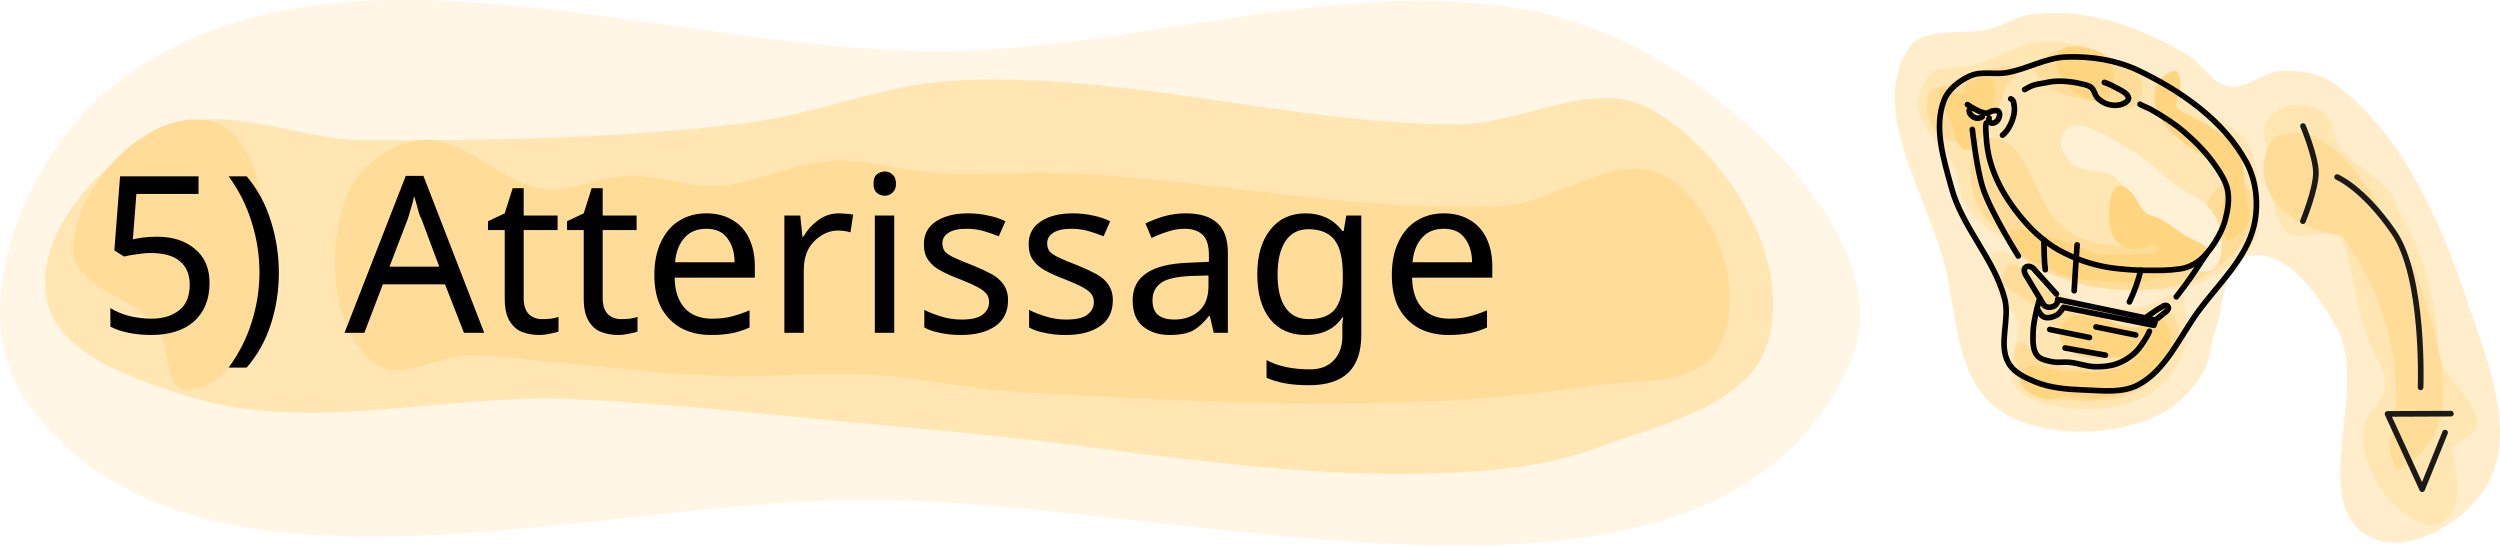
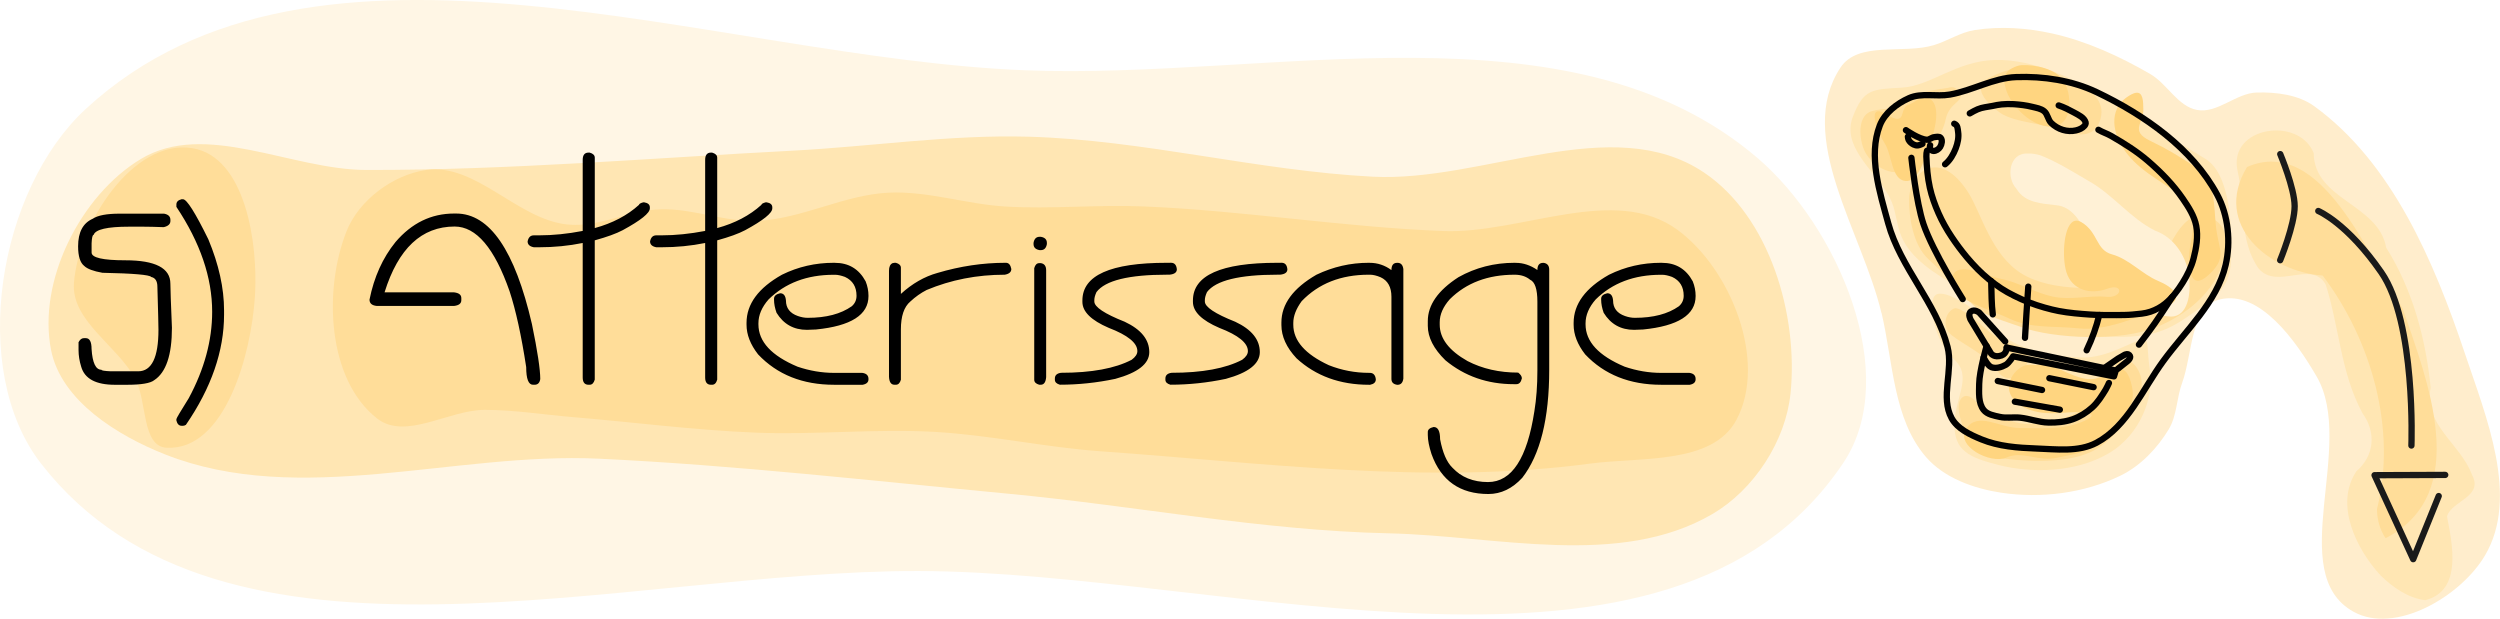
- <svg xmlns="http://www.w3.org/2000/svg" width="334.981" height="73.097" viewBox="0 0 88.63 19.34" version="1.1" id="svg1">
+ <svg xmlns="http://www.w3.org/2000/svg" width="300.314" height="74.324" viewBox="0 0 79.458 19.665" version="1.1" id="svg1">
  <defs id="defs1">
    <defs id="defs70" transform="translate(-84.983, 111.714)">
      </defs>
    <style transform="translate(-130.185, 41.1648)" id="style111">
polygon {
shape-rendering:crispEdges;
stroke-width:0.099;
}
.s0 {
stroke:#000000;
stroke-width:0.08;
stroke-linecap:round;
stroke-linejoin:round;
fill:none;
}
.s1 {
stroke:#000000;
stroke-width:0.08;
stroke-linecap:round;
stroke-linejoin:round;
fill:none;
}
.s2 {
stroke:#19b219;
stroke-width:0.08;
stroke-linecap:round;
stroke-linejoin:round;
fill:none;
}
.s3 {
stroke:#7f4c00;
stroke-width:0.08;
stroke-linecap:round;
stroke-linejoin:round;
fill:none;
}
.s4 {
stroke:#00cc00;
stroke-width:0.08;
stroke-linecap:round;
stroke-linejoin:round;
fill:none;
}
.s5 {
stroke:#000000;
stroke-width:0.054;
stroke-linecap:round;
stroke-linejoin:round;
fill:none;
}
.s6 {
stroke:#ff19ff;
stroke-width:0.054;
stroke-linecap:round;
stroke-linejoin:round;
fill:none;
}
.s7 {
stroke:#ff0000;
stroke-width:0.08;
stroke-linecap:round;
stroke-linejoin:round;
fill:none;
}
.s8 {
stroke:#ffff00;
stroke-width:0.08;
stroke-linecap:round;
stroke-linejoin:round;
fill:none;
}
.s9 {
stroke:#001919;
stroke-width:0.054;
stroke-linecap:round;
stroke-linejoin:round;
fill:none;
}
.sa {
stroke:#006666;
stroke-width:0.054;
stroke-linecap:round;
stroke-linejoin:round;
fill:none;
}
.sb {
stroke:#00ffff;
stroke-width:0.161;
stroke-linecap:round;
stroke-linejoin:round;
fill:none;
}
.sc {
stroke:#ff0000;
stroke-width:0.429;
stroke-linecap:round;
stroke-linejoin:round;
fill:none;
}
.sd {
stroke:#191919;
stroke-width:0.054;
stroke-linecap:round;
stroke-linejoin:round;
fill:none;
}
.se {
stroke:#000000;
stroke-width:0.054;
stroke-linecap:round;
stroke-linejoin:round;
stroke-dasharray:0.804,0.804;
fill:none;
}
.sf {
stroke:#000000;
stroke-width:0.161;
stroke-linecap:round;
stroke-linejoin:round;
fill:none;
}
.s100 {
stroke:#ff0000;
stroke-width:0.5;
stroke-linecap:round;
stroke-linejoin:round;
fill:none;
}
</style>
  </defs>
-   <g id="layer1" transform="translate(-24.55949,-128.4366)">
-     <g id="g4">
-       <g id="g1" transform="translate(-76.71522,-0.6621229)">
-         <path id="path1" style="fill:#fff6e5;fill-opacity:1;stroke:none;stroke-width:0.2;stroke-linecap:round;stroke-linejoin:round" d="m 159.428,130.85 c -7.136,-3.819 -16.189,-0.121 -24.281,0.053 -9.955,0.214 -22,-4.912 -29.846,1.218 -3.008,2.35 -5.314,7.798 -3.22,10.989 5.471,8.337 19.713,3.767 29.684,3.708 11.8,-0.069 30.214,5.955 35.074,-4.798 1.84,-4.072 -3.472,-9.062 -7.412,-11.17 z" />
-         <path id="path8" style="fill:#ffe6b3;fill-opacity:1;stroke:none;stroke-width:0.2;stroke-linecap:round;stroke-linejoin:round" d="m 163.972,141.175 c 0.826,-2.959 -1.503,-6.713 -4.185,-8.213 -2.005,-1.122 -4.574,0.555 -6.871,0.547 -5.977,-0.021 -11.897,-1.894 -17.864,-1.548 -2.48,0.144 -4.836,1.191 -7.301,1.497 -4.485,0.558 -9.025,0.621 -13.545,0.613 -2.391,-0.004 -5.02,-1.406 -7.165,-0.349 -2.161,1.065 -4.539,3.568 -4.119,5.941 0.349,1.968 2.998,2.84 4.9,3.453 4.373,1.409 9.192,-0.086 13.781,0.132 4.35,0.207 8.678,0.741 13.017,1.114 5.855,0.503 11.691,1.717 17.564,1.517 1.89,-0.064 3.832,-0.215 5.606,-0.872 2.274,-0.842 5.53,-1.498 6.181,-3.833 z" />
-         <path id="path141" style="opacity:1;fill:#ffdd99;fill-opacity:1;stroke-width:1;stroke-linecap:round;stroke-linejoin:round" d="m 130.805,134.794 c -1.417,0.067 -2.744,0.83 -4.161,0.895 -1.024,0.047 -2.029,-0.389 -3.054,-0.368 -1.011,0.02 -1.989,0.589 -2.995,0.484 -1.596,-0.166 -2.905,-1.962 -4.493,-1.731 -1.053,0.154 -2.136,0.961 -2.526,1.95 -0.737,1.868 -0.609,4.708 0.972,5.946 0.902,0.707 2.28,-0.275 3.426,-0.273 0.937,0.001 1.867,0.153 2.801,0.231 1.936,0.162 3.865,0.415 5.806,0.493 1.891,0.076 3.787,-0.13 5.676,-0.025 1.772,0.099 3.517,0.524 5.289,0.618 6.667,0.351 13.427,0.781 20.028,-0.222 1.6,-0.243 3.891,0.038 4.652,-1.391 0.991,-1.86 -0.074,-4.942 -1.873,-6.038 -1.675,-1.02 -3.834,0.927 -5.792,1.027 -5.234,0.266 -10.441,-0.97 -15.678,-1.161 -1.451,-0.053 -2.906,0.09 -4.355,0.005 -1.247,-0.073 -2.474,-0.5 -3.722,-0.441 z m -22.131,-1.415 c -2.166,-0.449 -4.823,2.37 -4.802,4.583 0.013,1.352 2.193,1.649 2.988,2.743 0.473,0.651 0.199,2.156 1.003,2.196 1.852,0.092 2.684,-2.954 2.803,-4.805 0.11,-1.703 -0.321,-4.37 -1.992,-4.717 z" />
-       </g>
-       <text xml:space="preserve" style="font-size:7.761px;line-height:1.25;font-family:Tibet;-inkscape-font-specification:Tibet;text-align:justify;letter-spacing:0px;word-spacing:0px;stroke-width:0.265" x="27.987" y="140.235" id="text2">
-         <tspan id="tspan1" style="font-size:7.761px;stroke-width:0.265" x="27.987" y="140.235">5) Atterissage</tspan>
-       </text>
-     </g>
-     <g id="g2" transform="matrix(1.29308,0,0,1.29308,-12.9713,-59.74021)" style="stroke-width:0.773">
+   <g id="layer1" transform="translate(-25.84893,-128.0071)">
+     <path id="path1" style="fill:#fff6e5;fill-opacity:1;stroke:none;stroke-width:0.2;stroke-linecap:round;stroke-linejoin:round" d="m 81.714,133.034 c -5.937,-5.084 -15.472,-2.486 -23.282,-2.793 -9.949,-0.391 -22.513,-5.517 -29.846,1.218 -2.794,2.566 -3.757,8.298 -1.426,11.291 5.756,7.388 18.524,3.382 27.89,3.406 9.862,0.025 23.898,4.756 29.386,-3.438 1.866,-2.786 -0.175,-7.503 -2.722,-9.684 z" />
+     <path id="path8" style="fill:#ffe6b3;fill-opacity:1;stroke:none;stroke-width:0.2;stroke-linecap:round;stroke-linejoin:round" d="m 82.758,140.513 c 0.253,-2.5 -0.664,-5.617 -2.748,-7.021 -2.912,-1.961 -7.026,0.312 -10.533,0.131 -3.664,-0.189 -7.266,-1.167 -10.934,-1.271 -2.506,-0.071 -5.004,0.313 -7.507,0.444 -4.514,0.236 -9.025,0.621 -13.545,0.613 -2.391,-0.004 -5.116,-1.581 -7.165,-0.349 -1.917,1.153 -3.289,3.879 -2.854,6.074 0.319,1.61 2.108,2.719 3.635,3.32 4.275,1.682 9.192,-0.086 13.781,0.132 4.35,0.207 8.682,0.703 13.017,1.114 4.029,0.382 8.03,1.168 12.077,1.258 3.436,0.076 7.322,1.118 10.291,-0.612 1.315,-0.766 2.331,-2.318 2.484,-3.833 z" />
+     <path id="path141" style="fill:#ffdd99;fill-opacity:1;stroke-width:1;stroke-linecap:round;stroke-linejoin:round" d="m 54.09,134.131 c -1.417,0.067 -2.744,0.83 -4.161,0.895 -1.024,0.047 -2.029,-0.389 -3.054,-0.368 -1.011,0.02 -1.989,0.589 -2.995,0.484 -1.596,-0.166 -2.905,-1.962 -4.493,-1.731 -1.053,0.154 -2.136,0.961 -2.526,1.95 -0.737,1.868 -0.609,4.708 0.972,5.946 0.902,0.707 2.28,-0.275 3.426,-0.273 0.937,0.001 1.867,0.153 2.801,0.231 1.936,0.162 3.865,0.415 5.806,0.493 1.891,0.076 3.787,-0.13 5.676,-0.025 1.772,0.099 3.519,0.492 5.289,0.618 5.174,0.366 10.415,1.077 15.556,0.391 1.604,-0.214 3.891,0.038 4.652,-1.391 0.991,-1.86 -0.174,-4.792 -1.873,-6.038 -2.002,-1.467 -4.966,0.132 -7.446,0.037 -3.192,-0.123 -6.36,-0.654 -9.552,-0.783 -1.45,-0.059 -2.906,0.09 -4.355,0.005 -1.247,-0.073 -2.474,-0.5 -3.722,-0.441 z m -22.131,-1.415 c -1.876,-0.303 -3.616,2.39 -3.76,4.284 -0.091,1.2 1.37,1.985 1.946,3.042 0.385,0.707 0.199,2.156 1.003,2.196 1.852,0.092 2.684,-2.954 2.803,-4.805 0.11,-1.703 -0.307,-4.445 -1.992,-4.717 z" />
+     <path id="text2" style="font-size:7.761px;line-height:1.25;font-family:Tibet;-inkscape-font-specification:Tibet;text-align:justify;letter-spacing:0px;word-spacing:0px;stroke-width:0.265" d="m 44.555,132.857 c -0.124,0 -0.186,0.077 -0.186,0.231 v 2.259 c -0.483,0.093 -0.944,0.14 -1.383,0.14 h -0.171 c -0.106,0 -0.172,0.064 -0.197,0.193 0,0.099 0.066,0.161 0.197,0.186 h 0.171 c 0.475,0 0.936,-0.045 1.383,-0.136 v 4.275 c 0,0.154 0.062,0.231 0.186,0.231 h 0.034 c 0.078,0 0.132,-0.054 0.163,-0.163 v -4.427 c 0.384,-0.106 0.68,-0.213 0.887,-0.322 0.576,-0.313 0.864,-0.544 0.864,-0.694 v -0.034 c 0,-0.086 -0.061,-0.139 -0.182,-0.159 h -0.026 c -0.091,0.025 -0.136,0.052 -0.136,0.08 -0.374,0.339 -0.843,0.585 -1.406,0.739 v -2.236 c 0,-0.078 -0.054,-0.132 -0.163,-0.163 z m 3.892,0 c -0.124,0 -0.186,0.077 -0.186,0.231 v 2.259 c -0.483,0.093 -0.944,0.14 -1.383,0.14 h -0.171 c -0.106,0 -0.172,0.064 -0.197,0.193 0,0.099 0.066,0.161 0.197,0.186 h 0.171 c 0.475,0 0.936,-0.045 1.383,-0.136 v 4.275 c 0,0.154 0.062,0.231 0.186,0.231 h 0.034 c 0.078,0 0.133,-0.054 0.163,-0.163 v -4.427 c 0.384,-0.106 0.68,-0.213 0.887,-0.322 0.576,-0.313 0.864,-0.544 0.864,-0.694 v -0.034 c 0,-0.086 -0.061,-0.139 -0.182,-0.159 h -0.027 c -0.091,0.025 -0.136,0.052 -0.136,0.08 -0.374,0.339 -0.842,0.585 -1.406,0.739 v -2.236 c 0,-0.078 -0.055,-0.132 -0.163,-0.163 z m -16.826,1.482 c -0.111,0.028 -0.166,0.084 -0.166,0.167 v 0.076 c 0.758,1.137 1.137,2.248 1.137,3.335 0,0.91 -0.248,1.824 -0.743,2.744 -0.263,0.419 -0.394,0.642 -0.394,0.667 v 0.045 c 0.028,0.111 0.083,0.167 0.166,0.167 h 0.045 c 0.028,0 0.058,-0.01 0.091,-0.03 0.808,-1.177 1.213,-2.345 1.213,-3.502 v -0.136 c 0,-0.707 -0.167,-1.46 -0.5,-2.259 -0.417,-0.849 -0.685,-1.273 -0.804,-1.273 z m 8.659,0.455 c -0.725,0 -1.345,0.302 -1.861,0.906 -0.407,0.503 -0.682,1.113 -0.826,1.83 0,0.119 0.077,0.186 0.231,0.201 h 2.456 c 0.154,-0.018 0.231,-0.078 0.231,-0.182 v -0.068 c 0,-0.104 -0.077,-0.164 -0.231,-0.182 h -2.209 c 0.435,-1.395 1.177,-2.092 2.228,-2.092 0.687,0 1.269,0.687 1.747,2.061 0.197,0.599 0.373,1.401 0.527,2.407 0,0.374 0.072,0.561 0.216,0.561 h 0.049 c 0.104,0 0.164,-0.061 0.182,-0.182 0,-0.308 -0.088,-0.891 -0.265,-1.747 -0.541,-2.342 -1.343,-3.513 -2.407,-3.513 z m -10.63,0.004 c -0.409,0 -0.695,0.054 -0.856,0.163 -0.308,0.136 -0.463,0.428 -0.463,0.875 0,0.316 0.066,0.524 0.197,0.625 0.096,0.093 0.288,0.165 0.576,0.216 0.988,0.02 1.504,0.065 1.55,0.133 0.131,0.028 0.197,0.131 0.197,0.311 0.023,0.786 0.034,1.242 0.034,1.368 0,0.879 -0.215,1.319 -0.644,1.319 h -0.872 c -0.197,-0.008 -0.296,-0.024 -0.296,-0.049 -0.182,0 -0.286,-0.22 -0.314,-0.659 0,-0.23 -0.061,-0.345 -0.182,-0.345 h -0.065 c -0.066,0 -0.121,0.043 -0.167,0.129 v 0.25 c 0,0.172 0.028,0.347 0.084,0.527 0.109,0.384 0.466,0.576 1.072,0.576 h 0.379 c 0.46,0 0.751,-0.049 0.872,-0.148 0.374,-0.245 0.561,-0.799 0.561,-1.663 -0.033,-0.788 -0.049,-1.256 -0.049,-1.403 0,-0.495 -0.477,-0.743 -1.432,-0.743 -0.715,0 -1.072,-0.082 -1.072,-0.246 v -0.296 c 0.008,-0.177 0.029,-0.265 0.064,-0.265 0.058,-0.174 0.432,-0.261 1.122,-0.261 h 0.463 c 0.157,0 0.371,0.005 0.644,0.015 0.141,-0.033 0.212,-0.098 0.212,-0.197 v -0.034 c 0,-0.106 -0.066,-0.172 -0.197,-0.197 z m 29.241,0.735 c -0.106,0 -0.171,0.064 -0.193,0.193 v 0.038 c 0,0.106 0.064,0.171 0.193,0.193 h 0.038 c 0.106,0 0.171,-0.064 0.193,-0.193 v -0.038 c 0,-0.106 -0.064,-0.171 -0.193,-0.193 z m -6.507,0.826 -0.034,5.1e-4 c -0.586,0 -1.136,0.126 -1.648,0.379 -0.75,0.422 -1.126,0.932 -1.126,1.531 v 0.057 c 0,0.316 0.122,0.63 0.367,0.944 0.609,0.644 1.415,0.966 2.418,0.966 h 0.905 c 0.124,-0.023 0.186,-0.081 0.186,-0.174 v -0.011 c 0,-0.111 -0.066,-0.176 -0.197,-0.193 h -0.894 c -0.389,0 -0.777,-0.066 -1.164,-0.197 -0.829,-0.349 -1.243,-0.797 -1.243,-1.345 v -0.034 c 0,-0.26 0.107,-0.513 0.322,-0.758 0.531,-0.523 1.222,-0.784 2.073,-0.784 h 0.045 c 0.083,0 0.187,0.023 0.311,0.068 0.245,0.114 0.367,0.313 0.367,0.599 0,0.134 -0.05,0.245 -0.151,0.333 -0.346,0.245 -0.813,0.368 -1.402,0.368 -0.099,0 -0.202,-0.019 -0.311,-0.057 -0.253,-0.088 -0.379,-0.253 -0.379,-0.493 -0.013,-0.154 -0.074,-0.231 -0.186,-0.231 -0.129,0.03 -0.193,0.088 -0.193,0.174 v 0.034 c 0,0.126 0.027,0.264 0.08,0.413 0.222,0.361 0.544,0.542 0.966,0.542 0.066,0 0.162,-0.004 0.288,-0.011 1.112,-0.111 1.668,-0.465 1.668,-1.061 v -0.012 c 0,-0.154 -0.03,-0.307 -0.091,-0.458 -0.212,-0.392 -0.538,-0.588 -0.978,-0.588 z m 26.288,0 -0.034,5.1e-4 c -0.586,0 -1.136,0.126 -1.648,0.379 -0.75,0.422 -1.126,0.932 -1.126,1.531 v 0.057 c 0,0.316 0.122,0.63 0.367,0.944 0.609,0.644 1.415,0.966 2.418,0.966 h 0.906 c 0.124,-0.023 0.186,-0.081 0.186,-0.174 v -0.011 c 0,-0.111 -0.066,-0.176 -0.197,-0.193 h -0.895 c -0.389,0 -0.777,-0.066 -1.163,-0.197 -0.829,-0.349 -1.243,-0.797 -1.243,-1.345 v -0.034 c 0,-0.26 0.108,-0.513 0.322,-0.758 0.531,-0.523 1.221,-0.784 2.073,-0.784 h 0.045 c 0.083,0 0.187,0.023 0.311,0.068 0.245,0.114 0.368,0.313 0.368,0.599 0,0.134 -0.051,0.245 -0.152,0.333 -0.346,0.245 -0.813,0.368 -1.402,0.368 -0.099,0 -0.202,-0.019 -0.311,-0.057 -0.253,-0.088 -0.379,-0.253 -0.379,-0.493 -0.013,-0.154 -0.074,-0.231 -0.186,-0.231 -0.129,0.03 -0.193,0.088 -0.193,0.174 v 0.034 c 0,0.126 0.027,0.264 0.08,0.413 0.222,0.361 0.544,0.542 0.966,0.542 0.066,0 0.162,-0.004 0.288,-0.011 1.112,-0.111 1.668,-0.465 1.668,-1.061 v -0.012 c 0,-0.154 -0.03,-0.307 -0.091,-0.458 -0.212,-0.392 -0.538,-0.588 -0.978,-0.588 z m -24.394,5.1e-4 -0.06,0.011 c -0.076,0.035 -0.114,0.116 -0.114,0.242 v 3.369 c 0.008,0.169 0.066,0.254 0.174,0.254 h 0.045 c 0.076,0 0.129,-0.053 0.159,-0.159 v -1.599 c 0,-0.422 0.1,-0.718 0.3,-0.887 0.159,-0.149 0.332,-0.271 0.519,-0.367 0.771,-0.323 1.598,-0.485 2.483,-0.485 0.139,-0.025 0.208,-0.086 0.208,-0.182 -0.025,-0.131 -0.082,-0.197 -0.171,-0.197 h -0.015 c -0.717,0 -1.438,0.107 -2.16,0.322 -0.417,0.116 -0.805,0.339 -1.164,0.667 v -0.83 c 0,-0.076 -0.053,-0.129 -0.159,-0.159 z m 8.652,0 c -1.786,0 -2.679,0.399 -2.679,1.197 v 0.045 c 0,0.311 0.279,0.586 0.837,0.826 0.606,0.232 0.91,0.479 0.91,0.739 0,0.096 -0.061,0.188 -0.182,0.276 -0.525,0.275 -1.273,0.413 -2.243,0.413 -0.131,0.018 -0.197,0.078 -0.197,0.182 v 0.038 c 0,0.076 0.053,0.129 0.159,0.159 0.586,0 1.174,-0.062 1.762,-0.186 0.72,-0.197 1.08,-0.48 1.08,-0.849 0,-0.399 -0.26,-0.721 -0.781,-0.966 -0.644,-0.255 -0.966,-0.47 -0.966,-0.644 v -0.045 c 0,-0.071 0.023,-0.155 0.068,-0.254 0.278,-0.369 1.026,-0.553 2.243,-0.553 h 0.08 c 0.154,-0.015 0.232,-0.072 0.232,-0.171 -0.013,-0.139 -0.075,-0.208 -0.186,-0.208 z m 3.513,0 c -1.786,0 -2.679,0.399 -2.679,1.197 v 0.045 c 0,0.311 0.279,0.586 0.837,0.826 0.606,0.232 0.91,0.479 0.91,0.739 0,0.096 -0.061,0.188 -0.182,0.276 -0.525,0.275 -1.273,0.413 -2.243,0.413 -0.131,0.018 -0.197,0.078 -0.197,0.182 v 0.038 c 0,0.076 0.053,0.129 0.159,0.159 0.586,0 1.174,-0.062 1.762,-0.186 0.72,-0.197 1.08,-0.48 1.08,-0.849 0,-0.399 -0.26,-0.721 -0.781,-0.966 -0.644,-0.255 -0.966,-0.47 -0.966,-0.644 v -0.045 c 0,-0.071 0.023,-0.155 0.068,-0.254 0.278,-0.369 1.026,-0.553 2.243,-0.553 h 0.08 c 0.154,-0.015 0.232,-0.072 0.232,-0.171 -0.013,-0.139 -0.075,-0.208 -0.186,-0.208 z m 2.907,0 c -0.576,0 -1.129,0.126 -1.66,0.379 -0.743,0.429 -1.114,0.936 -1.114,1.52 v 0.08 c 0,0.361 0.16,0.714 0.481,1.057 0.611,0.561 1.38,0.841 2.304,0.841 h 0.034 c 0.121,-0.023 0.182,-0.081 0.182,-0.174 -0.015,-0.136 -0.08,-0.205 -0.193,-0.205 h -0.023 c -0.442,0 -0.868,-0.081 -1.277,-0.243 -0.753,-0.349 -1.13,-0.778 -1.13,-1.288 v -0.057 c 0,-0.217 0.089,-0.447 0.266,-0.69 0.538,-0.561 1.248,-0.841 2.13,-0.841 h 0.045 c 0.093,0 0.204,0.026 0.333,0.08 0.23,0.106 0.345,0.313 0.345,0.622 v 2.611 c 0,0.106 0.061,0.168 0.182,0.186 h 0.011 c 0.106,0 0.168,-0.066 0.186,-0.197 v -3.483 c -0.018,-0.131 -0.079,-0.197 -0.186,-0.197 h -0.011 c -0.121,0 -0.182,0.077 -0.182,0.231 -0.21,-0.154 -0.44,-0.231 -0.69,-0.231 z m 4.638,0 c -0.647,0 -1.242,0.153 -1.785,0.458 -0.649,0.419 -0.974,0.884 -0.974,1.395 v 0.151 c 0,0.366 0.187,0.732 0.561,1.096 0.611,0.505 1.336,0.758 2.175,0.758 h 0.08 c 0.088,0 0.146,-0.062 0.174,-0.186 0,-0.061 -0.039,-0.121 -0.117,-0.182 -0.601,0 -1.138,-0.122 -1.611,-0.367 -0.589,-0.333 -0.883,-0.719 -0.883,-1.156 v -0.08 c 0,-0.245 0.107,-0.489 0.322,-0.731 0.523,-0.518 1.209,-0.777 2.058,-0.777 0.2,0 0.364,0.053 0.492,0.159 0.154,0.068 0.232,0.301 0.232,0.698 v 2.186 c 0,0.477 -0.032,0.908 -0.095,1.292 -0.23,1.503 -0.721,2.255 -1.474,2.255 -0.472,0 -0.85,-0.153 -1.133,-0.458 -0.179,-0.174 -0.309,-0.475 -0.39,-0.902 0,-0.26 -0.068,-0.39 -0.205,-0.39 -0.124,0.028 -0.186,0.081 -0.186,0.159 v 0.095 c 0,0.164 0.04,0.367 0.118,0.607 0.303,0.846 0.906,1.269 1.808,1.269 0.402,0 0.76,-0.172 1.076,-0.515 0.571,-0.735 0.857,-1.88 0.857,-3.433 v -3.183 c 0,-0.124 -0.057,-0.196 -0.171,-0.216 h -0.023 c -0.121,0 -0.182,0.076 -0.182,0.227 -0.222,-0.152 -0.449,-0.227 -0.679,-0.227 z m -15.109,0.011 c -0.076,0 -0.129,0.053 -0.159,0.159 v 3.547 c 0,0.076 0.053,0.129 0.159,0.159 h 0.049 c 0.101,0 0.158,-0.081 0.171,-0.242 V 136.597 c 0,-0.134 -0.057,-0.21 -0.171,-0.227 z" />
+     <g id="g2" transform="matrix(1.29308,0,0,1.29308,-20.85403,-59.74021)" style="stroke-width:0.773">
      <path id="path8957-9" style="fill:#ffedcc;fill-opacity:1;stroke:none;stroke-width:0.155;stroke-linecap:round;stroke-linejoin:round;stroke-dasharray:none" d="m 82.365,152.885 c 0.284,1.203 0.284,2.609 1.094,3.544 0.447,0.516 1.176,0.774 1.85,0.876 0.977,0.147 2.046,0.011 2.933,-0.422 0.491,-0.24 0.9,-0.669 1.182,-1.137 0.204,-0.339 0.193,-0.769 0.329,-1.14 0.259,-0.704 0.197,-1.875 0.926,-2.052 0.984,-0.238 1.868,1.015 2.378,1.89 0.984,1.687 -0.798,4.844 0.912,5.788 1.025,0.566 2.634,-0.377 3.229,-1.386 0.848,-1.438 0.03,-3.4 -0.501,-4.983 -0.752,-2.241 -1.78,-4.665 -3.692,-6.056 -0.392,-0.285 -0.93,-0.351 -1.415,-0.339 -0.51,0.012 -0.969,0.523 -1.471,0.428 -0.475,-0.089 -0.732,-0.642 -1.151,-0.884 -0.753,-0.435 -1.563,-0.808 -2.412,-0.996 -0.619,-0.137 -1.273,-0.181 -1.899,-0.084 -0.353,0.055 -0.663,0.267 -1.005,0.371 -0.753,0.228 -1.86,-0.106 -2.295,0.55 -1.126,1.699 0.536,4.049 1.005,6.033 z" />
      <path id="path10038-1" style="fill:#ffe6b3;fill-opacity:1;stroke:none;stroke-width:0.155;stroke-linecap:round;stroke-linejoin:round;stroke-dasharray:none" d="m 95.733,159.946 c 0.918,-0.243 0.659,-1.378 0.531,-2.062 0.119,-0.388 0.915,-0.476 0.609,-1.031 -0.272,-0.743 -1.206,-1.236 -1.01,-2.128 -0.122,-1.209 -0.447,-2.42 -1.094,-3.443 -0.184,-1.074 -1.771,-1.172 -1.782,-2.325 -0.366,-0.917 -2.106,-0.65 -1.872,0.432 0.182,0.791 0.033,1.726 0.521,2.409 0.462,0.529 1.298,-0.224 1.645,0.387 0.336,1.045 0.369,2.189 0.912,3.176 0.336,0.47 0.282,1.039 -0.156,1.416 -0.546,0.816 -3.2e-4,1.917 0.592,2.559 0.302,0.294 0.68,0.561 1.105,0.611 z m -0.957,-3.432 c 0.048,0.032 -0.071,0.026 0,0 z" />
      <path id="path11320-5" style="fill:#ffdd99;fill-opacity:1;stroke:none;stroke-width:0.155;stroke-linecap:round;stroke-linejoin:round;stroke-dasharray:none" d="m 94.755,158.423 c 2.151,-1.109 1.011,-3.905 0.421,-5.645 -0.854,-1.282 -2.004,-4.276 -3.828,-3.479 -0.867,1.433 0.564,2.577 1.86,2.668 1.197,1.582 1.83,3.783 1.335,5.739 -0.001,0.253 0.07,0.507 0.211,0.717 z" />
      <path id="path23759-29" style="display:inline;fill:#ffe6b3;fill-opacity:1;stroke-width:0.232;stroke-linecap:round;stroke-linejoin:round;stroke-dasharray:none" d="m 87.914,147.619 c -0.768,-0.471 -1.817,-0.981 -2.77,-0.951 -0.953,0.03 -1.563,0.637 -2.281,0.68 -0.717,0.043 -0.942,0.022 -1.205,0.721 -0.263,0.699 0.45,1.246 0.839,1.859 0.39,0.613 0.05,1.073 0.935,1.79 0.884,0.717 3.173,1.684 4.451,1.747 1.279,0.064 1.625,-0.214 2.324,-0.711 0.699,-0.497 0.757,-0.764 0.755,-1.452 -0.002,-0.687 -0.051,-1.844 -0.639,-2.205 m -1.519,4.442 c -0.271,0.019 -0.873,0.465 -1.535,0.442 -0.663,-0.023 -1.641,-0.193 -2.096,-0.692 -0.455,-0.498 -1.228,-0.995 -1.468,-0.852 -0.24,0.143 -0.033,1.17 0.44,1.59 0.473,0.42 0.013,0.952 0.011,1.598 -0.002,0.646 0.35,0.815 1.118,1.006 0.768,0.19 1.845,0.188 2.665,-0.289 0.82,-0.477 1.116,-1.424 1.026,-2.021 -0.09,-0.596 -0.021,-0.781 -0.161,-0.781 -0.14,-9.3e-4 0.271,-0.019 -10e-6,0 z" />
      <path id="path23992-9" style="display:inline;fill:#ffdd99;fill-opacity:1;stroke-width:0.232;stroke-linecap:round;stroke-linejoin:round;stroke-dasharray:none" d="m 85.954,146.841 c -0.358,0.026 -0.666,0.106 -1.005,0.301 -0.338,0.195 -0.023,0.584 0.337,0.829 0.36,0.245 1.177,0.272 1.604,0.444 0.427,0.173 0.792,0.087 0.872,-0.366 0.08,-0.453 -0.375,-0.741 -0.756,-0.873 -0.382,-0.132 -0.693,-0.361 -1.051,-0.335 z m -1.94,0.51 c -0.192,0.037 -0.869,0.093 -1.108,0.334 -0.239,0.241 -0.475,0.148 -0.788,0.243 -0.313,0.095 -0.329,0.582 -0.188,0.936 0.141,0.355 0.677,0.743 1.104,0.475 0.427,-0.268 0.819,-0.783 0.906,-1.207 0.087,-0.424 0.467,-0.444 0.346,-0.649 -0.121,-0.205 -0.22,-0.134 -0.272,-0.133 -0.052,0.002 0.192,-0.037 1e-5,0 z m -0.973,2.757 c -0.002,0.429 0.099,1.109 0.474,1.454 0.375,0.345 0.662,0.652 0.99,1.015 0.327,0.363 0.562,0.396 1.324,0.666 0.761,0.269 2.407,0.363 3.314,-0.016 0.907,-0.379 1.473,-1.017 1.625,-1.65 0.152,-0.633 -0.004,-0.95 -0.42,-1.069 -0.416,-0.12 -0.703,0.343 -0.892,0.696 -0.189,0.353 -0.221,0.702 -0.89,0.91 -0.669,0.208 -1.995,0.268 -2.748,-0.189 -0.753,-0.457 -1.004,-1.492 -1.311,-1.982 -0.717,-1.144 -1.463,-0.526 -1.466,0.165 z m 1.146,2.664 c -0.192,0.007 -0.402,0.423 -0.094,0.665 0.307,0.241 0.884,0.503 1.122,0.874 0.238,0.37 0.659,0.119 0.744,-0.243 0.085,-0.362 -0.434,-0.372 -0.737,-0.565 -0.303,-0.193 -0.799,-0.726 -1.034,-0.73 -0.235,-0.004 0.192,-0.007 0,0 z m 4.114,1.281 c -0.245,0.005 -0.306,0.462 -0.629,0.913 -0.323,0.45 -1.457,0.756 -1.984,0.614 -0.528,-0.142 -0.705,-0.084 -0.959,-0.455 -0.254,-0.37 -0.57,-0.202 -0.436,0.316 0.134,0.517 0.308,0.928 1.074,1.023 0.766,0.096 1.82,0.121 2.393,-0.307 0.573,-0.428 0.82,-0.933 0.962,-1.303 0.142,-0.369 -0.13,-0.831 -0.372,-0.8 -0.241,0.032 -0.041,-9.1e-4 -0.049,-10e-4 -0.008,1.4e-4 0.245,-0.005 0,-2e-5 z" />
      <path id="path24167-6" style="display:inline;fill:#fff1d6;fill-opacity:1;stroke-width:0.232;stroke-linecap:round;stroke-linejoin:round;stroke-dasharray:none" d="m 85.963,148.968 c -0.463,-0.029 -0.546,0.588 -0.28,0.868 0.201,0.343 0.618,0.361 0.967,0.401 0.389,0.031 0.598,0.389 0.757,0.7 0.226,0.454 0.439,0.932 0.829,1.273 0.328,0.322 0.681,0.697 1.16,0.759 0.469,0.075 0.558,-0.479 0.539,-0.826 -0.01,-0.54 -0.322,-1.093 -0.847,-1.28 -0.614,-0.308 -1.031,-0.884 -1.628,-1.218 -0.386,-0.225 -0.768,-0.466 -1.184,-0.631 -0.102,-0.032 -0.208,-0.051 -0.315,-0.046 z" />
      <path id="path1-3-0" style="fill:#ffd580;fill-opacity:1;stroke-width:0.155;stroke-linecap:round;stroke-linejoin:round;stroke-dasharray:none" d="m 85.813,146.795 c -0.043,0.002 -0.086,0.011 -0.129,0.027 -0.346,0.129 -0.323,0.313 -0.281,0.499 0.119,0.528 0.832,1.161 1.326,0.938 0.327,-0.147 0.305,-0.762 0.118,-1.068 -0.192,-0.315 -0.732,-0.411 -1.034,-0.396 z m -2.383,0.78 c -0.129,0.003 -0.251,0.143 -0.41,0.195 -0.232,0.076 -0.015,0.557 -0.529,0.237 -0.515,-0.32 -0.239,0.416 -0.051,0.707 0.189,0.291 0.165,0.904 0.518,0.928 0.291,0.02 0.418,-0.428 0.525,-0.7 0.155,-0.395 0.345,-1.021 0.133,-1.265 -0.066,-0.076 -0.127,-0.103 -0.185,-0.102 z m 5.185,-0.1 c -0.059,0.01 -0.135,0.046 -0.236,0.119 -0.403,0.291 -0.385,0.864 0.023,1.381 0.409,0.517 1.007,0.739 1.4,1.121 0.393,0.381 0.172,0.837 0.133,1.269 -0.038,0.432 0.018,1.005 0.476,0.581 0.458,-0.424 0.241,-0.612 0.177,-1.158 -0.065,-0.546 0.003,-1.169 -0.51,-1.494 -0.513,-0.325 -0.639,-0.409 -1.123,-0.646 -0.484,-0.237 -0.155,-0.431 -0.155,-0.746 2e-5,-0.236 -0.011,-0.455 -0.186,-0.427 z m -1.479,3.143 c -0.295,0.037 -0.347,0.878 -0.227,1.267 0.138,0.444 0.594,0.558 1.004,0.406 0.411,-0.152 0.384,0.239 -0.026,0.198 -0.411,-0.041 -0.88,0.089 -1.316,-0.005 -0.437,-0.094 -0.827,-0.349 -1.264,-0.435 -0.392,-0.077 -1.058,-0.446 -1.195,-0.071 -0.2,0.544 0.865,0.793 1.39,1.045 0.525,0.252 1.078,0.176 1.715,0.243 0.637,0.068 1.371,-0.255 2.032,-0.486 0.661,-0.231 0.275,-0.533 -0.095,-0.686 -0.37,-0.153 -0.713,-0.537 -1.122,-0.647 -0.408,-0.11 -0.334,-0.541 -0.753,-0.791 -0.052,-0.031 -0.1,-0.043 -0.142,-0.037 z m -1.18,3.543 c -0.296,0.042 -0.644,0.499 -0.348,0.843 0.315,0.367 0.899,0.369 1.221,0.336 0.322,-0.033 1.036,-0.032 0.515,0.202 -0.521,0.234 -1.103,0.17 -1.587,0.172 -0.485,0.002 -1.022,-0.413 -1.308,0.013 -0.286,0.426 0.593,0.887 0.989,0.712 0.396,-0.175 0.783,0.113 1.244,0.006 0.461,-0.107 0.768,-0.077 1.221,-0.606 0.453,-0.529 0.765,-0.649 0.59,-1.255 -0.174,-0.605 -0.471,-0.165 -0.882,-0.082 -0.41,0.082 -0.917,-0.323 -1.205,-0.335 -0.288,-0.012 -0.088,0.009 -0.392,-0.008 -0.019,-0.001 -0.038,-3e-4 -0.058,0.002 z m 0.674,1.473 0.003,0.004 z" />
      <path style="display:inline;fill:none;stroke:#1a1a1a;stroke-width:0.155;stroke-linecap:round;stroke-linejoin:round;stroke-dasharray:none;stroke-opacity:1" d="m 96.22,156.867 -1.737,0.007 0.95,2.064 0.627,-1.551" id="path129231-7-1-3-9" />
      <path style="fill:none;fill-opacity:1;stroke:#1a1a1a;stroke-width:0.155;stroke-linecap:round;stroke-linejoin:round;stroke-dasharray:none;stroke-opacity:1" d="m 93.1,150.38 c 0,0 0.704,0.288 1.55,1.51 0.853,1.232 0.739,4.255 0.739,4.255" id="path196-93" />
      <path style="fill:none;fill-opacity:1;stroke:#1a1a1a;stroke-width:0.155;stroke-linecap:round;stroke-linejoin:round;stroke-dasharray:none;stroke-opacity:1" d="m 92.165,148.982 c 0,0 0.352,0.836 0.354,1.278 0.002,0.459 -0.356,1.33 -0.356,1.33" id="path239-6-60" />
      <g id="g148" transform="matrix(1.018271,0,0,1.016488,-34.3218,9.284528)" style="stroke-width:0.76">
        <path style="fill:none;stroke:#000000;stroke-width:0.152;stroke-linecap:round;stroke-linejoin:round;stroke-dasharray:none;stroke-opacity:1" d="m 117.129,142.074 c 0,0 -0.175,0.603 -0.179,0.913 -0.003,0.213 -0.024,0.463 0.108,0.63 0.087,0.112 0.252,0.138 0.39,0.169 0.158,0.036 0.325,0.001 0.486,0.018 0.231,0.024 0.455,0.114 0.688,0.118 0.197,0.004 0.4,-0.013 0.586,-0.079 0.173,-0.061 0.334,-0.162 0.47,-0.285 0.134,-0.121 0.231,-0.279 0.326,-0.433 0.031,-0.05 0.078,-0.158 0.078,-0.158" id="path14385-8" />
        <path style="fill:none;stroke:#000000;stroke-width:0.152;stroke-linecap:round;stroke-linejoin:round;stroke-dasharray:none;stroke-opacity:1" d="m 117.614,142.109 2.633,0.555 -0.043,0.142 -2.435,-0.485 c 0,0 -0.099,0.163 -0.179,0.207 -0.102,0.057 -0.237,0.097 -0.346,0.055 -0.093,-0.036 -0.187,-0.233 -0.187,-0.233" id="path14387-4" />
        <path style="fill:none;stroke:#000000;stroke-width:0.152;stroke-linecap:round;stroke-linejoin:round;stroke-dasharray:none;stroke-opacity:1" d="m 117.614,142.109 c 0,0 0.005,0.144 -0.121,0.19 -0.183,0.067 -0.259,-0.05 -0.259,-0.05 l -0.49,-0.813 c 0,0 -0.077,-0.139 0.009,-0.2 0.087,-0.061 0.197,0.026 0.197,0.026 l 0.628,0.699" id="path14389-5" />
        <path style="fill:none;stroke:#000000;stroke-width:0.152;stroke-linecap:round;stroke-linejoin:round;stroke-dasharray:none;stroke-opacity:1" d="m 115.229,137.01 c 0.003,0.028 0.007,0.055 0.016,0.074 0.025,0.051 0.072,0.09 0.122,0.116 0.031,0.016 0.068,0.024 0.102,0.021 0.04,-0.003 0.112,-0.039 0.112,-0.039" id="path14732-0" />
        <path style="fill:none;stroke:#000000;stroke-width:0.152;stroke-linecap:round;stroke-linejoin:round;stroke-dasharray:none;stroke-opacity:1" d="m 115.182,136.852 c 0,0 0.319,0.223 0.504,0.232 0.063,0.003 0.117,-0.056 0.18,-0.063 0.051,-0.006 0.121,-0.023 0.155,0.017 0.048,0.056 0.025,0.158 -0.013,0.22 -0.033,0.054 -0.101,0.1 -0.164,0.097 -0.033,-0.002 -0.066,-0.029 -0.08,-0.059 -0.012,-0.024 0.002,-0.079 0.002,-0.079" id="path14734-3" />
        <path style="fill:none;stroke:#000000;stroke-width:0.152;stroke-linecap:round;stroke-linejoin:round;stroke-dasharray:none;stroke-opacity:1" d="m 116.127,137.677 c 0.12,-0.096 0.201,-0.24 0.256,-0.383 0.049,-0.127 0.079,-0.269 0.058,-0.403 -0.011,-0.071 -0.006,-0.161 -0.093,-0.194" id="path14736-6" />
        <path style="fill:none;stroke:#000000;stroke-width:0.152;stroke-linecap:round;stroke-linejoin:round;stroke-dasharray:none;stroke-opacity:1" d="m 116.723,136.447 c 0.067,-0.04 0.131,-0.074 0.189,-0.099 0.112,-0.049 0.239,-0.057 0.359,-0.081 0.073,-0.015 0.146,-0.032 0.22,-0.038 0.097,-0.009 0.196,-0.011 0.293,-0.005 0.151,0.01 0.302,0.028 0.448,0.065 0.099,0.025 0.208,0.04 0.286,0.105 0.085,0.07 0.092,0.206 0.17,0.284 0.078,0.077 0.178,0.137 0.283,0.168 0.101,0.03 0.213,0.036 0.316,0.012 0.076,-0.018 0.157,-0.052 0.207,-0.113 0.018,-0.022 0.033,-0.054 0.025,-0.081 -0.034,-0.117 -0.171,-0.178 -0.277,-0.237 -0.118,-0.065 -0.243,-0.129 -0.373,-0.173" id="path15040-1" />
        <path style="fill:none;stroke:#000000;stroke-width:0.152;stroke-linecap:round;stroke-linejoin:round;stroke-dasharray:none;stroke-opacity:1" d="m 117.278,141.307 c -0.032,-0.256 -0.029,-0.499 -0.038,-0.804" id="path15044-0" />
        <path style="fill:none;stroke:#000000;stroke-width:0.152;stroke-linecap:round;stroke-linejoin:round;stroke-dasharray:none;stroke-opacity:1" d="m 118.056,141.874 c 0.018,-0.31 0.047,-0.795 0.079,-1.238" id="path15046-6" />
        <path style="fill:none;stroke:#000000;stroke-width:0.152;stroke-linecap:round;stroke-linejoin:round;stroke-dasharray:none;stroke-opacity:1" d="m 120.296,142.624 0.243,-0.194 c 0,0 0.075,-0.067 0.052,-0.115 -0.04,-0.082 -0.13,-0.031 -0.13,-0.031 l -0.158,0.091 -0.334,0.231" id="path15425-3" />
        <path style="fill:none;stroke:#000000;stroke-width:0.152;stroke-linecap:round;stroke-linejoin:round;stroke-dasharray:none;stroke-opacity:1" d="m 120.806,142.038 c 0.345,-0.446 0.428,-0.575 0.811,-1.16" id="path15427-2" />
        <path style="fill:none;stroke:#000000;stroke-width:0.152;stroke-linecap:round;stroke-linejoin:round;stroke-dasharray:none;stroke-opacity:1" d="m 119.544,142.175 c 0.135,-0.285 0.238,-0.569 0.304,-0.854" id="path16081-0" />
        <path style="fill:none;stroke:#000000;stroke-width:0.152;stroke-linecap:round;stroke-linejoin:round;stroke-dasharray:none;stroke-opacity:1" d="m 119.828,136.843 c 0.097,0.058 0.211,0.093 0.311,0.151 0.309,0.179 0.614,0.369 0.884,0.602 0.314,0.271 0.609,0.573 0.843,0.915 0.138,0.201 0.277,0.416 0.323,0.655 0.049,0.258 0.003,0.532 -0.063,0.787 -0.054,0.209 -0.152,0.407 -0.267,0.591 -0.115,0.184 -0.248,0.363 -0.416,0.501 -0.105,0.087 -0.229,0.153 -0.358,0.197 -0.137,0.047 -0.284,0.055 -0.428,0.069 -0.128,0.012 -0.258,0.012 -0.386,0.013 -0.214,0.001 -0.427,0.001 -0.641,-0.013 -0.253,-0.017 -0.508,-0.038 -0.757,-0.085 -0.201,-0.038 -0.486,-0.117 -0.718,-0.208 -0.233,-0.091 -0.5,-0.223 -0.671,-0.337 -0.206,-0.136 -0.399,-0.295 -0.573,-0.47 -0.092,-0.093 -0.179,-0.19 -0.263,-0.29 -0.13,-0.156 -0.251,-0.319 -0.363,-0.488 -0.121,-0.181 -0.228,-0.372 -0.316,-0.571 -0.088,-0.199 -0.163,-0.406 -0.21,-0.619 -0.055,-0.248 -0.075,-0.504 -0.084,-0.758 -7.2e-4,-0.025 1.5e-4,-0.05 0.003,-0.074 0.003,-0.021 0.012,-0.061 0.012,-0.061" id="path16083-6" />
        <path style="fill:none;stroke:#000000;stroke-width:0.152;stroke-linecap:round;stroke-linejoin:round;stroke-dasharray:none" d="m 118.644,142.85 1.068,0.217" id="path11453-1" />
        <path style="fill:none;stroke:#000000;stroke-width:0.152;stroke-linecap:round;stroke-linejoin:round;stroke-dasharray:none" d="m 117.811,143.418 1.086,0.193" id="path11461-5" />
        <path style="fill:none;stroke:#000000;stroke-width:0.152;stroke-linecap:round;stroke-linejoin:round;stroke-dasharray:none" d="m 117.399,142.918 1.068,0.217" id="path11467-54" />
        <path style="fill:none;stroke:#000000;stroke-width:0.152;stroke-linecap:round;stroke-linejoin:round;stroke-dasharray:none" d="m 115.314,137.521 c 0,0 0.114,1.074 0.29,1.599 0.222,0.663 0.948,1.817 0.948,1.817" id="path1-7" />
        <path style="fill:none;stroke:#000000;stroke-width:0.152;stroke-linecap:round;stroke-linejoin:round;stroke-dasharray:none;stroke-opacity:1" d="m 117.006,144.33 c -0.272,-0.112 -0.577,-0.253 -0.72,-0.511 -0.279,-0.504 0.044,-1.168 -0.1,-1.726 -0.276,-1.07 -1.141,-1.923 -1.432,-2.989 -0.208,-0.763 -0.486,-1.627 -0.203,-2.365 0.116,-0.302 0.412,-0.53 0.707,-0.662 0.3,-0.134 0.659,-0.029 0.982,-0.085 0.544,-0.095 1.05,-0.403 1.602,-0.423 0.658,-0.024 1.348,0.08 1.943,0.364 1.149,0.549 2.307,1.356 2.91,2.479 0.27,0.503 0.333,1.144 0.204,1.7 -0.209,0.901 -0.963,1.579 -1.507,2.326 -0.5,0.686 -0.862,1.573 -1.61,1.973 -0.43,0.23 -0.968,0.156 -1.455,0.139 -0.446,-0.016 -0.908,-0.05 -1.321,-0.22 z" id="path27" />
      </g>
    </g>
  </g>
</svg>
